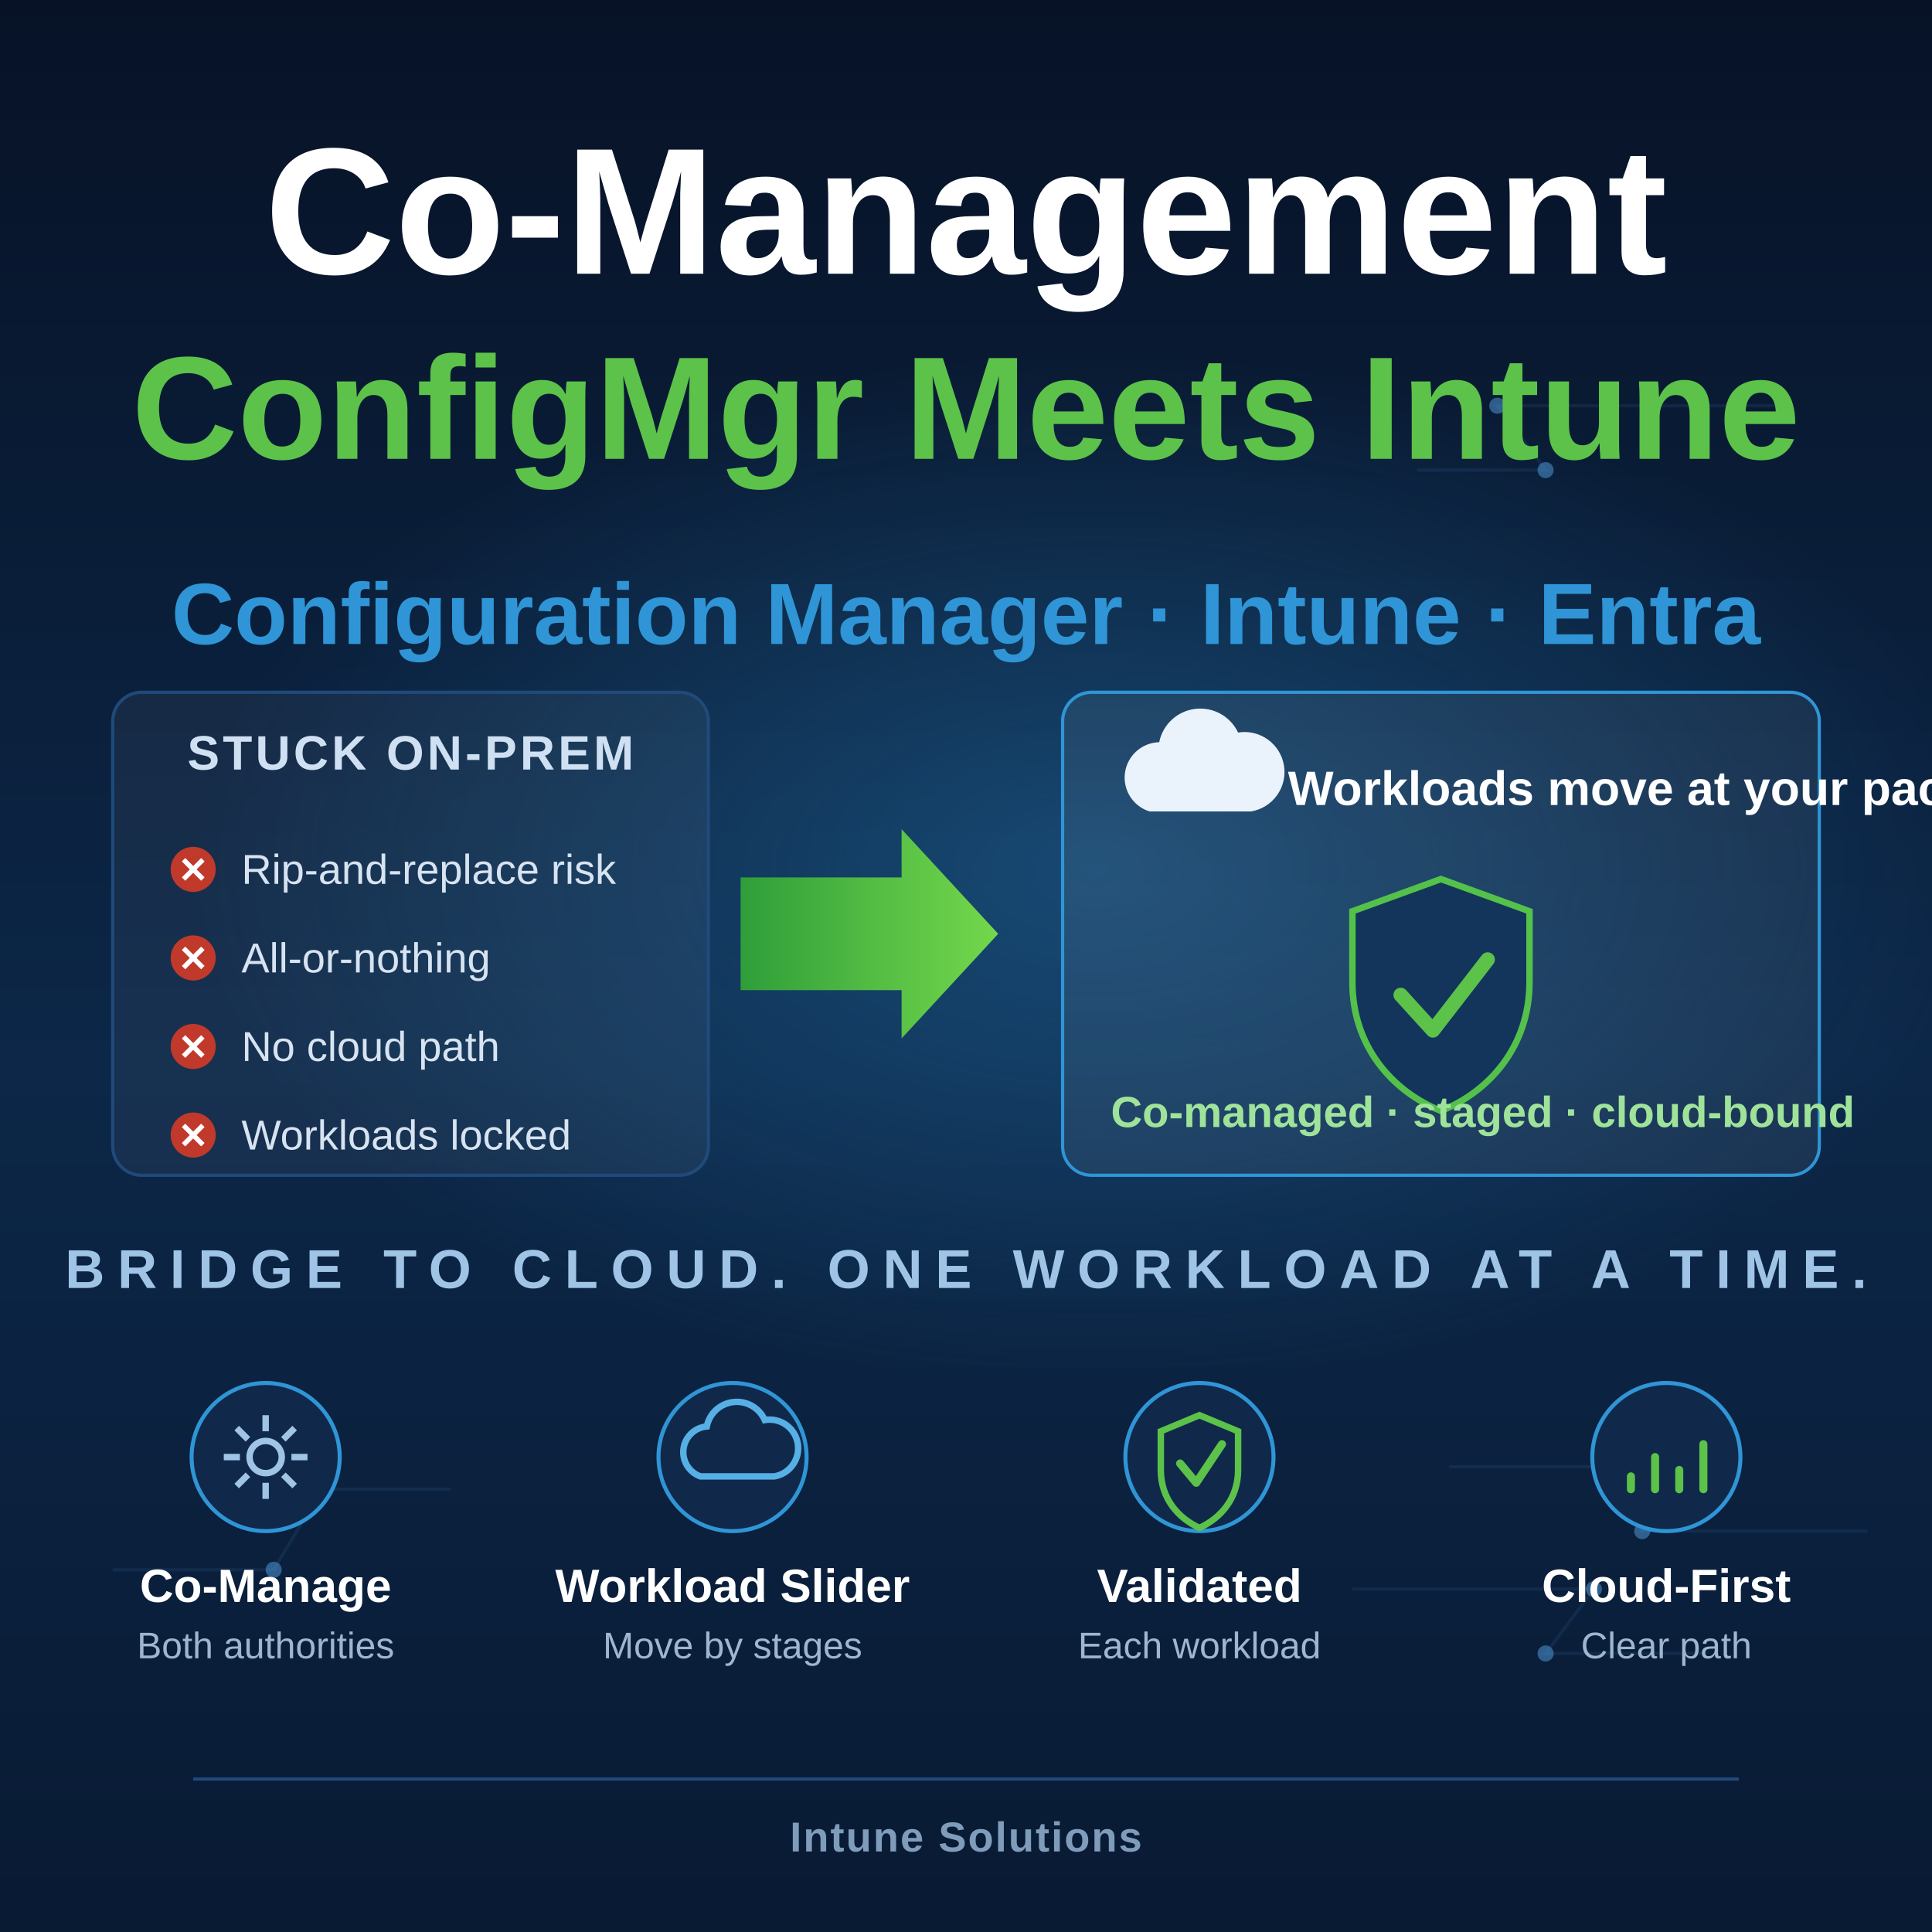
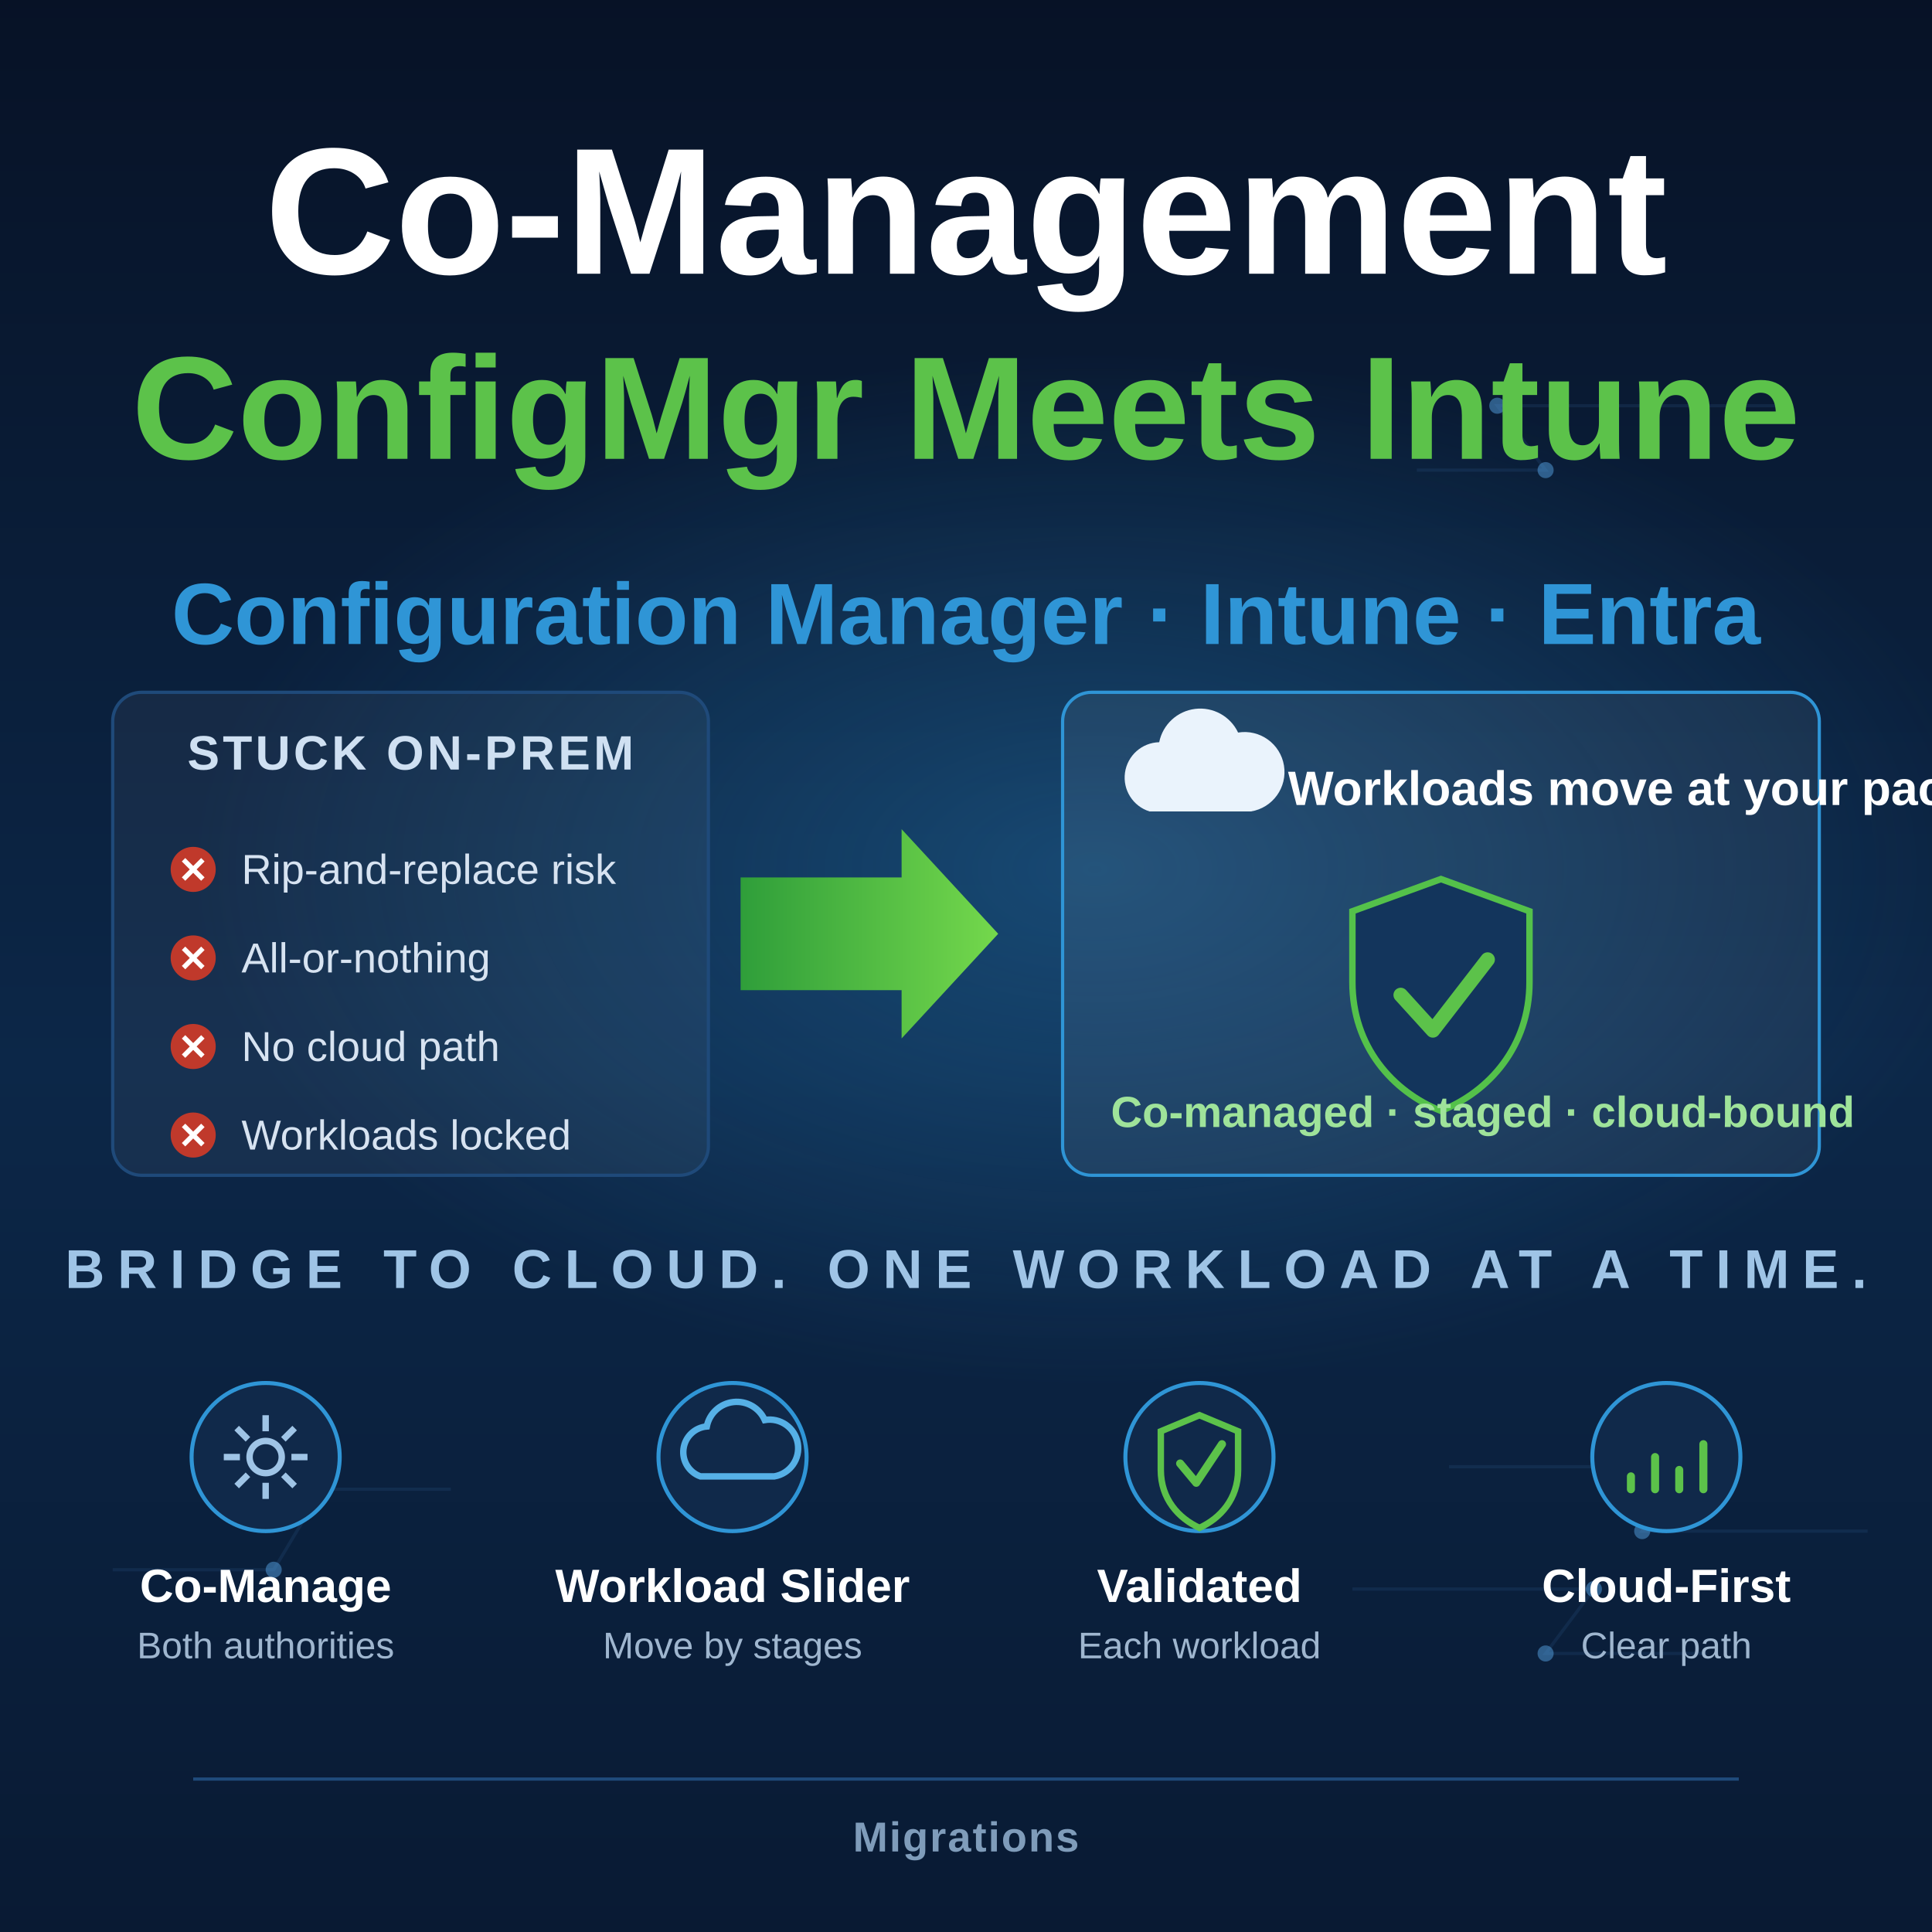
<svg xmlns="http://www.w3.org/2000/svg" viewBox="0 0 1200 1200" role="img" aria-labelledby="t d">
  <defs>
    <linearGradient id="bg" x1="0" y1="0" x2="0" y2="1">
      <stop offset="0" stop-color="#071226" />
      <stop offset="0.55" stop-color="#0c2748" />
      <stop offset="1" stop-color="#091a33" />
    </linearGradient>
    <linearGradient id="arrow" x1="0" y1="0" x2="1" y2="0">
      <stop offset="0" stop-color="#2f9e3a" />
      <stop offset="1" stop-color="#74d84c" />
    </linearGradient>
    <radialGradient id="glow" cx="0.5" cy="0.5" r="0.5">
      <stop offset="0" stop-color="#2f95d6" stop-opacity="0.33" />
      <stop offset="1" stop-color="#2f95d6" stop-opacity="0" />
    </radialGradient>
  </defs>
  <rect width="1200" height="1200" fill="url(#bg)" />
  <ellipse cx="680" cy="540" rx="560" ry="320" fill="url(#glow)" />
  <g stroke="#3a6ea5" stroke-width="2" opacity="0.16" fill="none">
    <path d="M1110 252 H930 L960 292 H880" />
    <path d="M70 975 H170 L200 925 H280" />
    <path d="M1160 951 H1020 L1050 911 H900" />
    <path d="M1060 1027 H960 L990 987 H840" />
  </g>
  <g fill="#54a0e0" opacity="0.5">
    <circle cx="930" cy="252" r="5" />
    <circle cx="960" cy="292" r="5" />
    <circle cx="170" cy="975" r="5" />
    <circle cx="200" cy="925" r="5" />
    <circle cx="1020" cy="951" r="5" />
    <circle cx="1050" cy="911" r="5" />
    <circle cx="960" cy="1027" r="5" />
    <circle cx="990" cy="987" r="5" />
  </g>
  <g text-anchor="middle" font-family="Segoe UI, Arial, sans-serif" font-weight="800">
    <text x="600" y="170" font-size="112" fill="#ffffff" font-weight="800">Co-Management</text>
    <text x="600" y="285" font-size="91" fill="#5cc24a" font-weight="800">ConfigMgr Meets Intune</text>
    <text x="600" y="400" font-size="54" fill="#2f95d6" font-weight="700">Configuration Manager · Intune · Entra</text>
  </g>
  <g font-family="Segoe UI, Arial, sans-serif">
    <rect x="70" y="430" width="370" height="300" rx="18" fill="#ffffff" opacity="0.05" />
    <rect x="70" y="430" width="370" height="300" rx="18" fill="none" stroke="#1f4a7a" stroke-width="2" />
    <text x="255" y="478" text-anchor="middle" font-size="30" font-weight="700" fill="#cfe0f2" letter-spacing="2">STUCK ON-PREM</text>
    <g font-size="26" fill="#d7e3f1">
      <g>
        <circle cx="120" cy="540" r="14" fill="#c0392b" />
        <path d="M114 534 l12 12 M126 534 l-12 12" stroke="#fff" stroke-width="3" />
        <text x="150" y="549">Rip-and-replace risk</text>
      </g>
      <g>
        <circle cx="120" cy="595" r="14" fill="#c0392b" />
        <path d="M114 589 l12 12 M126 589 l-12 12" stroke="#fff" stroke-width="3" />
        <text x="150" y="604">All-or-nothing</text>
      </g>
      <g>
        <circle cx="120" cy="650" r="14" fill="#c0392b" />
        <path d="M114 644 l12 12 M126 644 l-12 12" stroke="#fff" stroke-width="3" />
        <text x="150" y="659">No cloud path</text>
      </g>
      <g>
        <circle cx="120" cy="705" r="14" fill="#c0392b" />
        <path d="M114 699 l12 12 M126 699 l-12 12" stroke="#fff" stroke-width="3" />
        <text x="150" y="714">Workloads locked</text>
      </g>
    </g>
  </g>
  <polygon points="460,545 560,545 560,515 620,580 560,645 560,615 460,615" fill="url(#arrow)" />
  <g font-family="Segoe UI, Arial, sans-serif">
    <rect x="660" y="430" width="470" height="300" rx="18" fill="#ffffff" opacity="0.06" />
    <rect x="660" y="430" width="470" height="300" rx="18" fill="none" stroke="#2f95d6" stroke-width="2" />
    <g transform="translate(700,470)">
      <path d="M14 34 a22 22 0 0 1 6 -43 a26 26 0 0 1 49 -6 a20 20 0 0 1 8 49 z" fill="#eaf3fc" />
    </g>
    <text x="800" y="500" font-size="30" font-weight="700" fill="#ffffff">Workloads move at your pace</text>
    <g transform="translate(820,540)">
      <path d="M75 6 L130 26 V70 C130 110 105 138 75 150 C45 138 20 110 20 70 V26 Z" fill="#13355c" stroke="#54c14a" stroke-width="4" />
      <path d="M50 78 L70 100 L104 56" fill="none" stroke="#5cc24a" stroke-width="9" stroke-linecap="round" stroke-linejoin="round" />
    </g>
    <text x="690" y="700" font-size="27" font-weight="700" fill="#9fe39a">Co-managed · staged · cloud-bound</text>
  </g>
  <text x="600" y="800" text-anchor="middle" font-family="Segoe UI, Arial, sans-serif" font-size="34" font-weight="800" fill="#9fc4e6" letter-spacing="8">BRIDGE TO CLOUD.  ONE WORKLOAD AT A TIME.</text>
  <g font-family="Segoe UI, Arial, sans-serif" text-anchor="middle">
    <g transform="translate(165,905)">
      <circle r="46" fill="#10294a" stroke="#2f95d6" stroke-width="2.5" />
      <circle r="10" fill="none" stroke="#9fc4e6" stroke-width="4" />
      <g stroke="#9fc4e6" stroke-width="4">
        <path d="M0 -26 v10 M0 26 v-10 M-26 0 h10 M26 0 h-10 M-18 -18 l7 7 M18 18 l-7 -7 M18 -18 l-7 7 M-18 18 l7 -7" />
      </g>
    </g>
    <g transform="translate(455,905)">
      <circle r="46" fill="#10294a" stroke="#2f95d6" stroke-width="2.5" />
      <path d="M-20 12 a16 16 0 0 1 4 -31 a19 19 0 0 1 36 -4 a15 15 0 0 1 6 35 z" fill="none" stroke="#56b0e6" stroke-width="4" />
    </g>
    <g transform="translate(745,905)">
      <circle r="46" fill="#10294a" stroke="#2f95d6" stroke-width="2.5" />
      <path d="M0 -26 L24 -16 V8 C24 26 13 38 0 44 C-13 38 -24 26 -24 8 V-16 Z" fill="none" stroke="#5cc24a" stroke-width="4" />
      <path d="M-12 4 L-2 16 L14 -8" fill="none" stroke="#5cc24a" stroke-width="5" stroke-linecap="round" stroke-linejoin="round" />
    </g>
    <g transform="translate(1035,905)">
      <circle r="46" fill="#10294a" stroke="#2f95d6" stroke-width="2.5" />
      <g stroke="#5cc24a" stroke-width="5" stroke-linecap="round">
        <path d="M-22 20 v-8 M-7 20 v-20 M8 20 v-12 M23 20 v-28" />
      </g>
    </g>
    <g font-size="29" font-weight="700" fill="#ffffff">
      <text x="165" y="995">Co-Manage</text>
      <text x="455" y="995">Workload Slider</text>
      <text x="745" y="995">Validated</text>
      <text x="1035" y="995">Cloud-First</text>
    </g>
    <g font-size="23" fill="#9fb6cf">
      <text x="165" y="1030">Both authorities</text>
      <text x="455" y="1030">Move by stages</text>
      <text x="745" y="1030">Each workload</text>
      <text x="1035" y="1030">Clear path</text>
    </g>
  </g>
  <line x1="120" y1="1105" x2="1080" y2="1105" stroke="#1f4a7a" stroke-width="2" />
-   <text x="600" y="1150" text-anchor="middle" font-family="Segoe UI, Arial, sans-serif" font-size="26" font-weight="700" fill="#7f9cba" letter-spacing="1">Intune Solutions</text>
+   <text x="600" y="1150" text-anchor="middle" font-family="Segoe UI, Arial, sans-serif" font-size="26" font-weight="700" fill="#7f9cba" letter-spacing="1">Migrations</text>
</svg>
